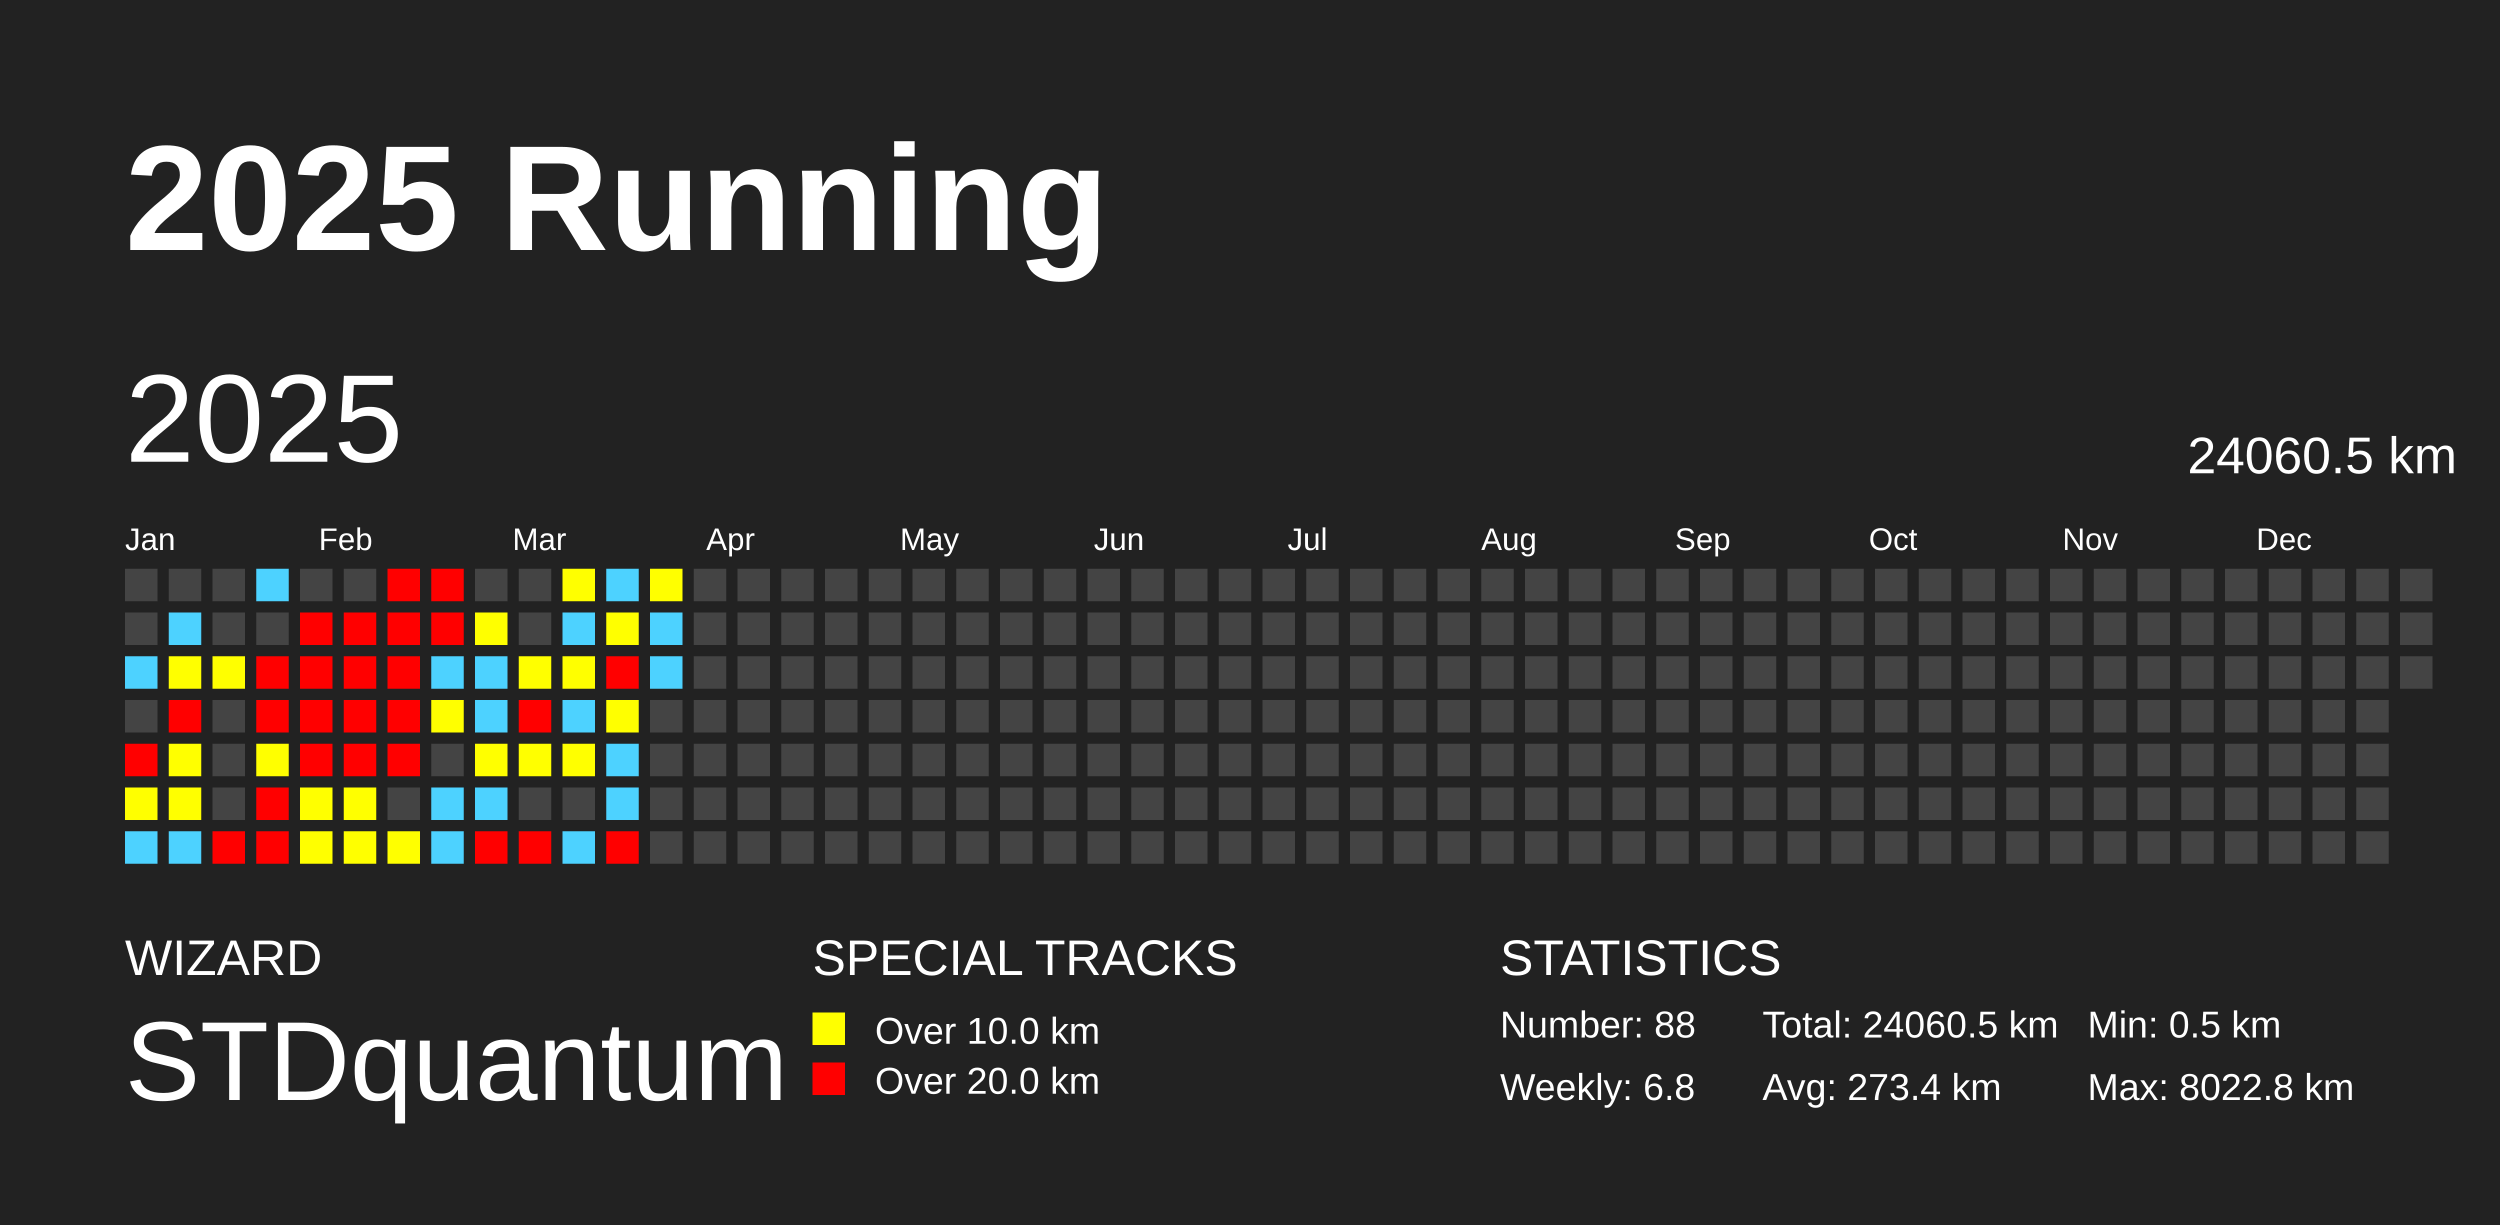
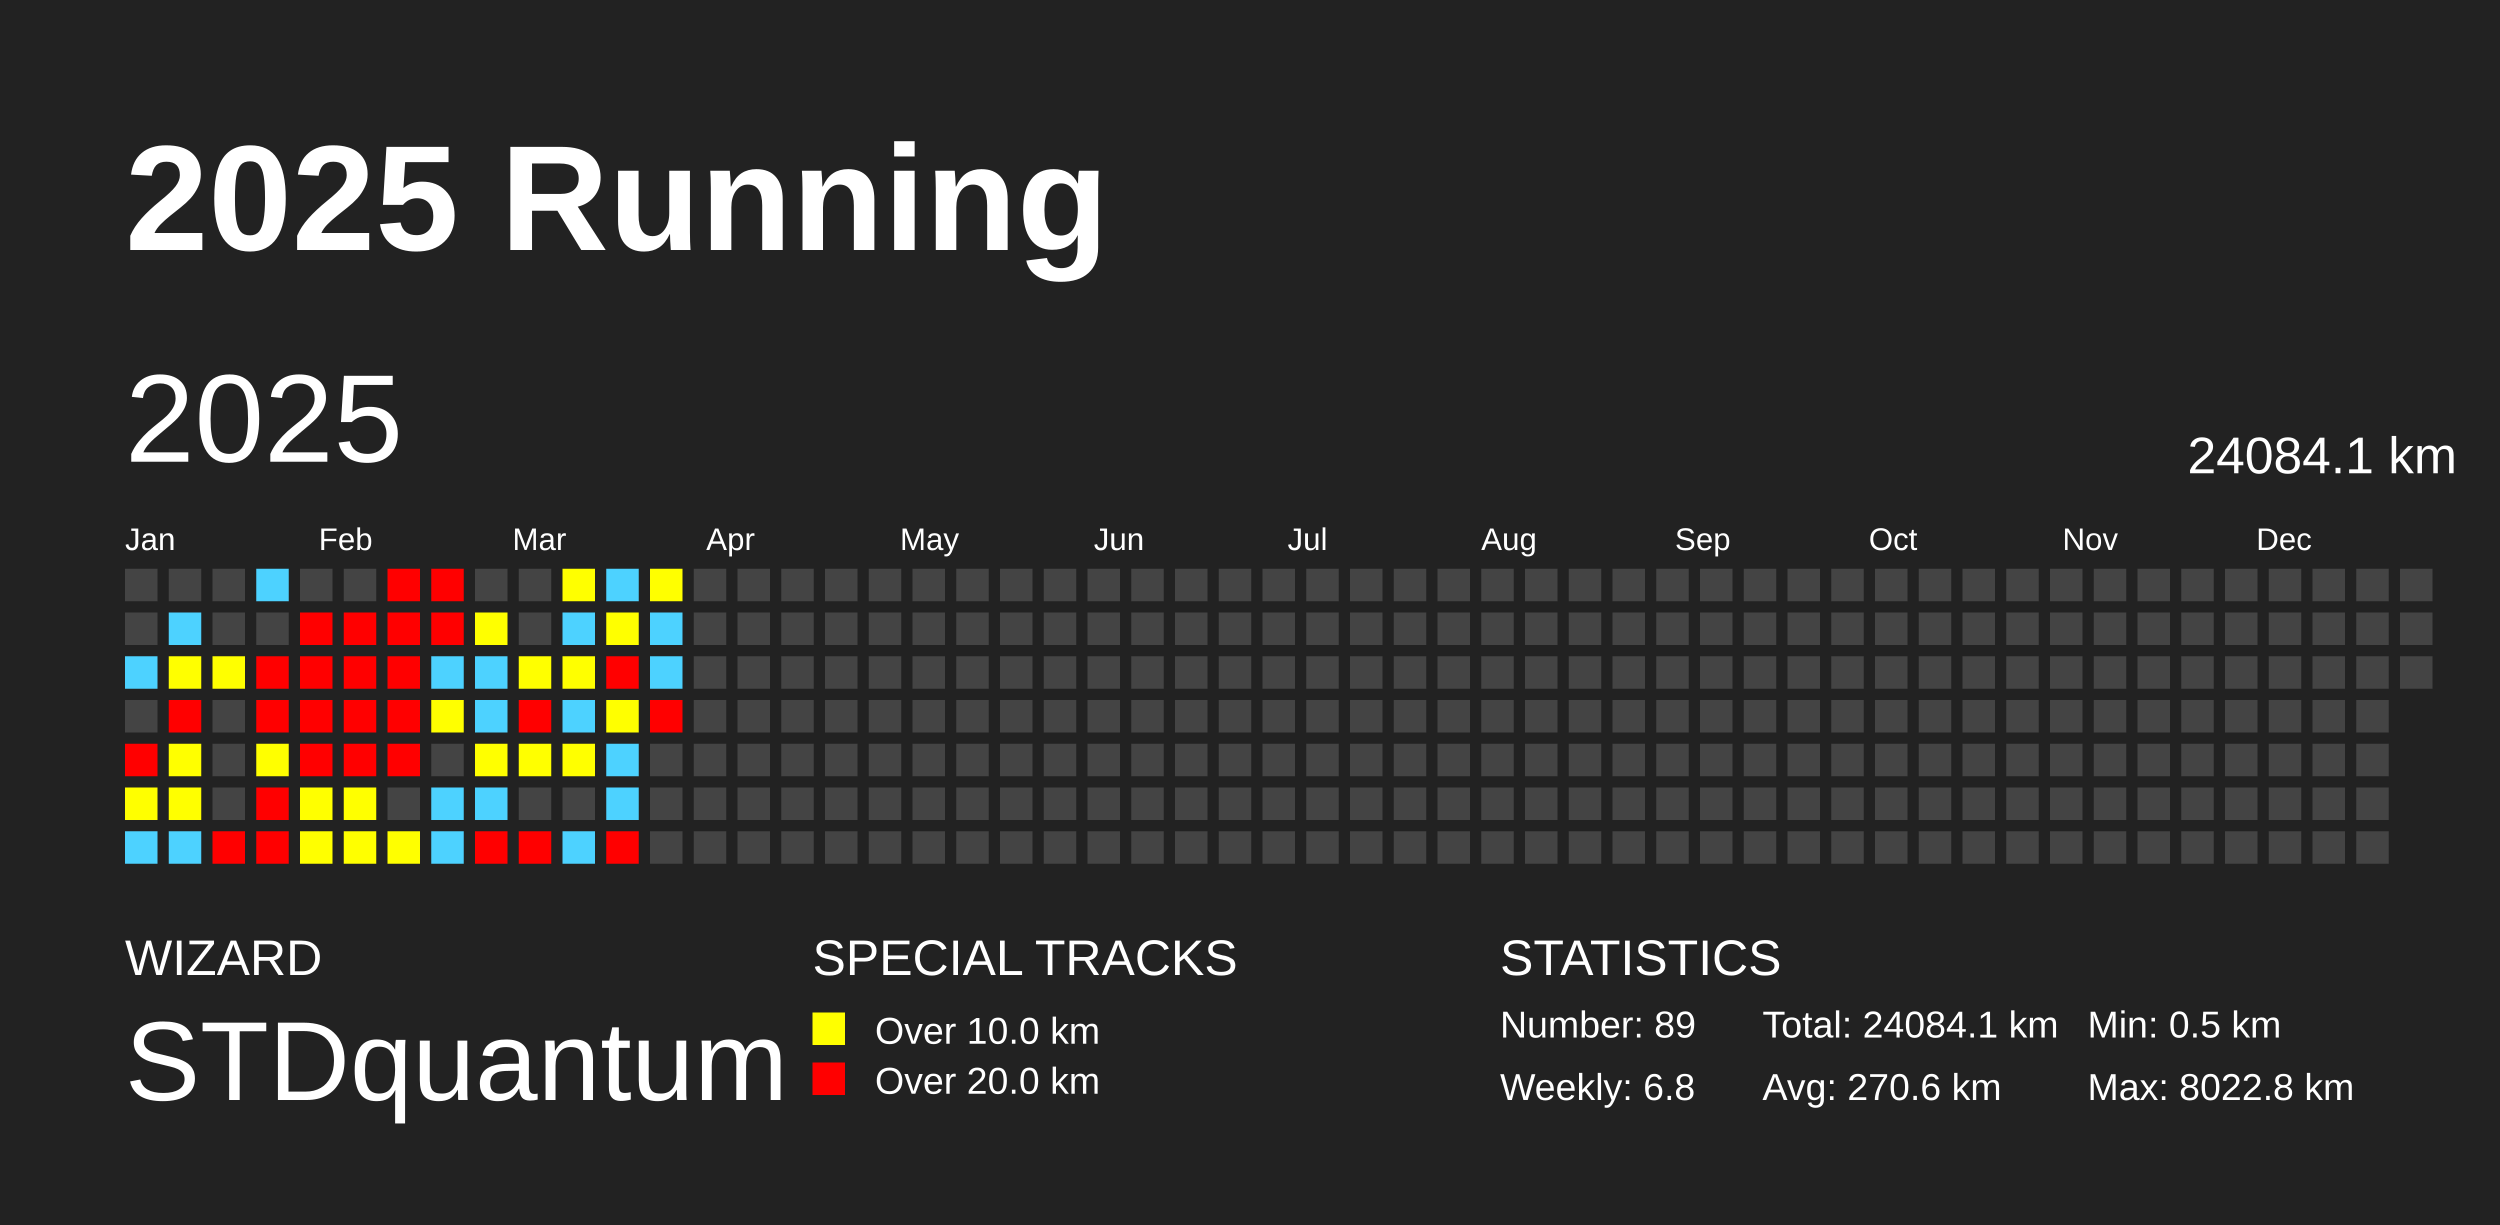
<svg xmlns="http://www.w3.org/2000/svg" baseProfile="full" height="98mm" version="1.1" viewBox="0,0,200,98" width="200mm">
  <defs />
  <rect fill="#222222" height="98" width="200" x="0" y="0" />
  <text fill="#FFFFFF" style="font-size:12px; font-family:Arial; font-weight:bold;" x="10" y="20">2025 Running</text>
  <text fill="#FFFFFF" style="font-size:4px; font-family:Arial" x="10" y="78">WIZARD</text>
  <text fill="#FFFFFF" style="font-size:9px; font-family:Arial" x="10" y="88">STDquantum</text>
  <text fill="#FFFFFF" style="font-size:4px; font-family:Arial" x="65" y="78">SPECIAL TRACKS</text>
  <rect fill="yellow" height="2.6" width="2.6" x="65" y="81" />
  <text fill="#FFFFFF" style="font-size:3px; font-family:Arial" x="70" y="83.5">Over 10.0 km</text>
  <rect fill="red" height="2.6" width="2.6" x="65" y="85" />
  <text fill="#FFFFFF" style="font-size:3px; font-family:Arial" x="70" y="87.5">Over 20.0 km</text>
  <text fill="#FFFFFF" style="font-size:4px; font-family:Arial" x="120" y="78">STATISTICS</text>
-   <text fill="#FFFFFF" style="font-size:3px; font-family:Arial" x="120" y="83">Number: 88</text>
+   <text fill="#FFFFFF" style="font-size:3px; font-family:Arial" x="120" y="83">Number: 89</text>
  <text fill="#FFFFFF" style="font-size:3px; font-family:Arial" x="120" y="88">Weekly: 6.8</text>
-   <text fill="#FFFFFF" style="font-size:3px; font-family:Arial" x="141" y="83">Total: 24060.5 km</text>
-   <text fill="#FFFFFF" style="font-size:3px; font-family:Arial" x="141" y="88">Avg: 273.4 km</text>
+   <text fill="#FFFFFF" style="font-size:3px; font-family:Arial" x="141" y="83">Total: 24084.1 km</text>
+   <text fill="#FFFFFF" style="font-size:3px; font-family:Arial" x="141" y="88">Avg: 270.6 km</text>
  <text fill="#FFFFFF" style="font-size:3px; font-family:Arial" x="167" y="83">Min: 0.5 km</text>
  <text fill="#FFFFFF" style="font-size:3px; font-family:Arial" x="167" y="88">Max: 8022.8 km</text>
  <text dominant-baseline="hanging" fill="#FFFFFF" style="font-size:10.0px; font-family:Arial;" x="10" y="30">2025</text>
-   <text dominant-baseline="hanging" fill="#FFFFFF" style="font-size:4.125px; font-family:Arial;" x="175" y="35">24060.5 km</text>
+   <text dominant-baseline="hanging" fill="#FFFFFF" style="font-size:4.125px; font-family:Arial;" x="175" y="35">24084.1 km</text>
  <text fill="#FFFFFF" style="font-size:2.5px; font-family:Arial" x="10.0" y="44">Jan</text>
  <text fill="#FFFFFF" style="font-size:2.5px; font-family:Arial" x="25.5" y="44">Feb</text>
  <text fill="#FFFFFF" style="font-size:2.5px; font-family:Arial" x="41.0" y="44">Mar</text>
  <text fill="#FFFFFF" style="font-size:2.5px; font-family:Arial" x="56.5" y="44">Apr</text>
  <text fill="#FFFFFF" style="font-size:2.5px; font-family:Arial" x="72.0" y="44">May</text>
  <text fill="#FFFFFF" style="font-size:2.5px; font-family:Arial" x="87.5" y="44">Jun</text>
  <text fill="#FFFFFF" style="font-size:2.5px; font-family:Arial" x="103.0" y="44">Jul</text>
  <text fill="#FFFFFF" style="font-size:2.5px; font-family:Arial" x="118.5" y="44">Aug</text>
  <text fill="#FFFFFF" style="font-size:2.5px; font-family:Arial" x="134.0" y="44">Sep</text>
  <text fill="#FFFFFF" style="font-size:2.5px; font-family:Arial" x="149.5" y="44">Oct</text>
  <text fill="#FFFFFF" style="font-size:2.5px; font-family:Arial" x="165.0" y="44">Nov</text>
  <text fill="#FFFFFF" style="font-size:2.5px; font-family:Arial" x="180.5" y="44">Dec</text>
  <rect fill="#444444" height="2.6" width="2.6" x="10.0" y="45.5" />
  <rect fill="#444444" height="2.6" width="2.6" x="10.0" y="49.0" />
  <rect fill="#4dd2ff" height="2.6" width="2.6" x="10.0" y="52.5" />
  <rect fill="#444444" height="2.6" width="2.6" x="10.0" y="56.0" />
  <rect fill="red" height="2.6" width="2.6" x="10.0" y="59.5" />
  <rect fill="#ffff00" height="2.6" width="2.6" x="10.0" y="63.0" />
  <rect fill="#4dd2ff" height="2.6" width="2.6" x="10.0" y="66.5" />
  <rect fill="#444444" height="2.6" width="2.6" x="13.5" y="45.5" />
  <rect fill="#4dd2ff" height="2.6" width="2.6" x="13.5" y="49.0" />
  <rect fill="#ffff00" height="2.6" width="2.6" x="13.5" y="52.5" />
  <rect fill="red" height="2.6" width="2.6" x="13.5" y="56.0" />
  <rect fill="#ffff00" height="2.6" width="2.6" x="13.5" y="59.5" />
  <rect fill="#ffff00" height="2.6" width="2.6" x="13.5" y="63.0" />
  <rect fill="#4dd2ff" height="2.6" width="2.6" x="13.5" y="66.5" />
  <rect fill="#444444" height="2.6" width="2.6" x="17.0" y="45.5" />
  <rect fill="#444444" height="2.6" width="2.6" x="17.0" y="49.0" />
  <rect fill="#ffff00" height="2.6" width="2.6" x="17.0" y="52.5" />
  <rect fill="#444444" height="2.6" width="2.6" x="17.0" y="56.0" />
  <rect fill="#444444" height="2.6" width="2.6" x="17.0" y="59.5" />
  <rect fill="#444444" height="2.6" width="2.6" x="17.0" y="63.0" />
  <rect fill="red" height="2.6" width="2.6" x="17.0" y="66.5" />
  <rect fill="#4dd2ff" height="2.6" width="2.6" x="20.5" y="45.5" />
  <rect fill="#444444" height="2.6" width="2.6" x="20.5" y="49.0" />
  <rect fill="red" height="2.6" width="2.6" x="20.5" y="52.5" />
  <rect fill="red" height="2.6" width="2.6" x="20.5" y="56.0" />
  <rect fill="#ffff00" height="2.6" width="2.6" x="20.5" y="59.5" />
  <rect fill="red" height="2.6" width="2.6" x="20.5" y="63.0" />
  <rect fill="red" height="2.6" width="2.6" x="20.5" y="66.5" />
  <rect fill="#444444" height="2.6" width="2.6" x="24.0" y="45.5" />
  <rect fill="red" height="2.6" width="2.6" x="24.0" y="49.0" />
  <rect fill="red" height="2.6" width="2.6" x="24.0" y="52.5" />
  <rect fill="red" height="2.6" width="2.6" x="24.0" y="56.0" />
  <rect fill="red" height="2.6" width="2.6" x="24.0" y="59.5" />
  <rect fill="#ffff00" height="2.6" width="2.6" x="24.0" y="63.0" />
  <rect fill="#ffff00" height="2.6" width="2.6" x="24.0" y="66.5" />
  <rect fill="#444444" height="2.6" width="2.6" x="27.5" y="45.5" />
  <rect fill="red" height="2.6" width="2.6" x="27.5" y="49.0" />
  <rect fill="red" height="2.6" width="2.6" x="27.5" y="52.5" />
  <rect fill="red" height="2.6" width="2.6" x="27.5" y="56.0" />
  <rect fill="red" height="2.6" width="2.6" x="27.5" y="59.5" />
  <rect fill="#ffff00" height="2.6" width="2.6" x="27.5" y="63.0" />
  <rect fill="#ffff00" height="2.6" width="2.6" x="27.5" y="66.5" />
  <rect fill="red" height="2.6" width="2.6" x="31.0" y="45.5" />
  <rect fill="red" height="2.6" width="2.6" x="31.0" y="49.0" />
  <rect fill="red" height="2.6" width="2.6" x="31.0" y="52.5" />
  <rect fill="red" height="2.6" width="2.6" x="31.0" y="56.0" />
  <rect fill="red" height="2.6" width="2.6" x="31.0" y="59.5" />
  <rect fill="#444444" height="2.6" width="2.6" x="31.0" y="63.0" />
  <rect fill="#ffff00" height="2.6" width="2.6" x="31.0" y="66.5" />
  <rect fill="red" height="2.6" width="2.6" x="34.5" y="45.5" />
  <rect fill="red" height="2.6" width="2.6" x="34.5" y="49.0" />
  <rect fill="#4dd2ff" height="2.6" width="2.6" x="34.5" y="52.5" />
  <rect fill="#ffff00" height="2.6" width="2.6" x="34.5" y="56.0" />
  <rect fill="#444444" height="2.6" width="2.6" x="34.5" y="59.5" />
  <rect fill="#4dd2ff" height="2.6" width="2.6" x="34.5" y="63.0" />
  <rect fill="#4dd2ff" height="2.6" width="2.6" x="34.5" y="66.5" />
  <rect fill="#444444" height="2.6" width="2.6" x="38.0" y="45.5" />
  <rect fill="#ffff00" height="2.6" width="2.6" x="38.0" y="49.0" />
  <rect fill="#4dd2ff" height="2.6" width="2.6" x="38.0" y="52.5" />
  <rect fill="#4dd2ff" height="2.6" width="2.6" x="38.0" y="56.0" />
  <rect fill="#ffff00" height="2.6" width="2.6" x="38.0" y="59.5" />
  <rect fill="#4dd2ff" height="2.6" width="2.6" x="38.0" y="63.0" />
  <rect fill="red" height="2.6" width="2.6" x="38.0" y="66.5" />
  <rect fill="#444444" height="2.6" width="2.6" x="41.5" y="45.5" />
  <rect fill="#444444" height="2.6" width="2.6" x="41.5" y="49.0" />
  <rect fill="#ffff00" height="2.6" width="2.6" x="41.5" y="52.5" />
  <rect fill="red" height="2.6" width="2.6" x="41.5" y="56.0" />
  <rect fill="#ffff00" height="2.6" width="2.6" x="41.5" y="59.5" />
  <rect fill="#444444" height="2.6" width="2.6" x="41.5" y="63.0" />
  <rect fill="red" height="2.6" width="2.6" x="41.5" y="66.5" />
  <rect fill="#ffff00" height="2.6" width="2.6" x="45.0" y="45.5" />
  <rect fill="#4dd2ff" height="2.6" width="2.6" x="45.0" y="49.0" />
  <rect fill="#ffff00" height="2.6" width="2.6" x="45.0" y="52.5" />
  <rect fill="#4dd2ff" height="2.6" width="2.6" x="45.0" y="56.0" />
  <rect fill="#ffff00" height="2.6" width="2.6" x="45.0" y="59.5" />
  <rect fill="#444444" height="2.6" width="2.6" x="45.0" y="63.0" />
  <rect fill="#4dd2ff" height="2.6" width="2.6" x="45.0" y="66.5" />
  <rect fill="#4dd2ff" height="2.6" width="2.6" x="48.5" y="45.5" />
  <rect fill="#ffff00" height="2.6" width="2.6" x="48.5" y="49.0" />
  <rect fill="red" height="2.6" width="2.6" x="48.5" y="52.5" />
  <rect fill="#ffff00" height="2.6" width="2.6" x="48.5" y="56.0" />
  <rect fill="#4dd2ff" height="2.6" width="2.6" x="48.5" y="59.5" />
  <rect fill="#4dd2ff" height="2.6" width="2.6" x="48.5" y="63.0" />
  <rect fill="red" height="2.6" width="2.6" x="48.5" y="66.5" />
  <rect fill="#ffff00" height="2.6" width="2.6" x="52.0" y="45.5" />
  <rect fill="#4dd2ff" height="2.6" width="2.6" x="52.0" y="49.0" />
  <rect fill="#4dd2ff" height="2.6" width="2.6" x="52.0" y="52.5" />
-   <rect fill="#444444" height="2.6" width="2.6" x="52.0" y="56.0" />
+   <rect fill="red" height="2.6" width="2.6" x="52.0" y="56.0" />
  <rect fill="#444444" height="2.6" width="2.6" x="52.0" y="59.5" />
  <rect fill="#444444" height="2.6" width="2.6" x="52.0" y="63.0" />
  <rect fill="#444444" height="2.6" width="2.6" x="52.0" y="66.5" />
  <rect fill="#444444" height="2.6" width="2.6" x="55.5" y="45.5" />
  <rect fill="#444444" height="2.6" width="2.6" x="55.5" y="49.0" />
  <rect fill="#444444" height="2.6" width="2.6" x="55.5" y="52.5" />
  <rect fill="#444444" height="2.6" width="2.6" x="55.5" y="56.0" />
  <rect fill="#444444" height="2.6" width="2.6" x="55.5" y="59.5" />
  <rect fill="#444444" height="2.6" width="2.6" x="55.5" y="63.0" />
  <rect fill="#444444" height="2.6" width="2.6" x="55.5" y="66.5" />
  <rect fill="#444444" height="2.6" width="2.6" x="59.0" y="45.5" />
  <rect fill="#444444" height="2.6" width="2.6" x="59.0" y="49.0" />
  <rect fill="#444444" height="2.6" width="2.6" x="59.0" y="52.5" />
  <rect fill="#444444" height="2.6" width="2.6" x="59.0" y="56.0" />
  <rect fill="#444444" height="2.6" width="2.6" x="59.0" y="59.5" />
  <rect fill="#444444" height="2.6" width="2.6" x="59.0" y="63.0" />
  <rect fill="#444444" height="2.6" width="2.6" x="59.0" y="66.5" />
  <rect fill="#444444" height="2.6" width="2.6" x="62.5" y="45.5" />
  <rect fill="#444444" height="2.6" width="2.6" x="62.5" y="49.0" />
  <rect fill="#444444" height="2.6" width="2.6" x="62.5" y="52.5" />
  <rect fill="#444444" height="2.6" width="2.6" x="62.5" y="56.0" />
  <rect fill="#444444" height="2.6" width="2.6" x="62.5" y="59.5" />
  <rect fill="#444444" height="2.6" width="2.6" x="62.5" y="63.0" />
  <rect fill="#444444" height="2.6" width="2.6" x="62.5" y="66.5" />
  <rect fill="#444444" height="2.6" width="2.6" x="66.0" y="45.5" />
  <rect fill="#444444" height="2.6" width="2.6" x="66.0" y="49.0" />
  <rect fill="#444444" height="2.6" width="2.6" x="66.0" y="52.5" />
  <rect fill="#444444" height="2.6" width="2.6" x="66.0" y="56.0" />
  <rect fill="#444444" height="2.6" width="2.6" x="66.0" y="59.5" />
  <rect fill="#444444" height="2.6" width="2.6" x="66.0" y="63.0" />
  <rect fill="#444444" height="2.6" width="2.6" x="66.0" y="66.5" />
  <rect fill="#444444" height="2.6" width="2.6" x="69.5" y="45.5" />
  <rect fill="#444444" height="2.6" width="2.6" x="69.5" y="49.0" />
  <rect fill="#444444" height="2.6" width="2.6" x="69.5" y="52.5" />
  <rect fill="#444444" height="2.6" width="2.6" x="69.5" y="56.0" />
  <rect fill="#444444" height="2.6" width="2.6" x="69.5" y="59.5" />
  <rect fill="#444444" height="2.6" width="2.6" x="69.5" y="63.0" />
  <rect fill="#444444" height="2.6" width="2.6" x="69.5" y="66.5" />
  <rect fill="#444444" height="2.6" width="2.6" x="73.0" y="45.5" />
  <rect fill="#444444" height="2.6" width="2.6" x="73.0" y="49.0" />
  <rect fill="#444444" height="2.6" width="2.6" x="73.0" y="52.5" />
  <rect fill="#444444" height="2.6" width="2.6" x="73.0" y="56.0" />
  <rect fill="#444444" height="2.6" width="2.6" x="73.0" y="59.5" />
  <rect fill="#444444" height="2.6" width="2.6" x="73.0" y="63.0" />
  <rect fill="#444444" height="2.6" width="2.6" x="73.0" y="66.5" />
  <rect fill="#444444" height="2.6" width="2.6" x="76.5" y="45.5" />
  <rect fill="#444444" height="2.6" width="2.6" x="76.5" y="49.0" />
  <rect fill="#444444" height="2.6" width="2.6" x="76.5" y="52.5" />
  <rect fill="#444444" height="2.6" width="2.6" x="76.5" y="56.0" />
  <rect fill="#444444" height="2.6" width="2.6" x="76.5" y="59.5" />
  <rect fill="#444444" height="2.6" width="2.6" x="76.5" y="63.0" />
  <rect fill="#444444" height="2.6" width="2.6" x="76.5" y="66.5" />
  <rect fill="#444444" height="2.6" width="2.6" x="80.0" y="45.5" />
  <rect fill="#444444" height="2.6" width="2.6" x="80.0" y="49.0" />
  <rect fill="#444444" height="2.6" width="2.6" x="80.0" y="52.5" />
  <rect fill="#444444" height="2.6" width="2.6" x="80.0" y="56.0" />
  <rect fill="#444444" height="2.6" width="2.6" x="80.0" y="59.5" />
  <rect fill="#444444" height="2.6" width="2.6" x="80.0" y="63.0" />
  <rect fill="#444444" height="2.6" width="2.6" x="80.0" y="66.5" />
  <rect fill="#444444" height="2.6" width="2.6" x="83.5" y="45.5" />
  <rect fill="#444444" height="2.6" width="2.6" x="83.5" y="49.0" />
  <rect fill="#444444" height="2.6" width="2.6" x="83.5" y="52.5" />
  <rect fill="#444444" height="2.6" width="2.6" x="83.5" y="56.0" />
  <rect fill="#444444" height="2.6" width="2.6" x="83.5" y="59.5" />
  <rect fill="#444444" height="2.6" width="2.6" x="83.5" y="63.0" />
  <rect fill="#444444" height="2.6" width="2.6" x="83.5" y="66.5" />
  <rect fill="#444444" height="2.6" width="2.6" x="87.0" y="45.5" />
  <rect fill="#444444" height="2.6" width="2.6" x="87.0" y="49.0" />
  <rect fill="#444444" height="2.6" width="2.6" x="87.0" y="52.5" />
  <rect fill="#444444" height="2.6" width="2.6" x="87.0" y="56.0" />
  <rect fill="#444444" height="2.6" width="2.6" x="87.0" y="59.5" />
  <rect fill="#444444" height="2.6" width="2.6" x="87.0" y="63.0" />
  <rect fill="#444444" height="2.6" width="2.6" x="87.0" y="66.5" />
  <rect fill="#444444" height="2.6" width="2.6" x="90.5" y="45.5" />
  <rect fill="#444444" height="2.6" width="2.6" x="90.5" y="49.0" />
  <rect fill="#444444" height="2.6" width="2.6" x="90.5" y="52.5" />
  <rect fill="#444444" height="2.6" width="2.6" x="90.5" y="56.0" />
  <rect fill="#444444" height="2.6" width="2.6" x="90.5" y="59.5" />
  <rect fill="#444444" height="2.6" width="2.6" x="90.5" y="63.0" />
  <rect fill="#444444" height="2.6" width="2.6" x="90.5" y="66.5" />
  <rect fill="#444444" height="2.6" width="2.6" x="94.0" y="45.5" />
  <rect fill="#444444" height="2.6" width="2.6" x="94.0" y="49.0" />
  <rect fill="#444444" height="2.6" width="2.6" x="94.0" y="52.5" />
  <rect fill="#444444" height="2.6" width="2.6" x="94.0" y="56.0" />
  <rect fill="#444444" height="2.6" width="2.6" x="94.0" y="59.5" />
  <rect fill="#444444" height="2.6" width="2.6" x="94.0" y="63.0" />
  <rect fill="#444444" height="2.6" width="2.6" x="94.0" y="66.5" />
  <rect fill="#444444" height="2.6" width="2.6" x="97.5" y="45.5" />
  <rect fill="#444444" height="2.6" width="2.6" x="97.5" y="49.0" />
  <rect fill="#444444" height="2.6" width="2.6" x="97.5" y="52.5" />
  <rect fill="#444444" height="2.6" width="2.6" x="97.5" y="56.0" />
  <rect fill="#444444" height="2.6" width="2.6" x="97.5" y="59.5" />
  <rect fill="#444444" height="2.6" width="2.6" x="97.5" y="63.0" />
  <rect fill="#444444" height="2.6" width="2.6" x="97.5" y="66.5" />
  <rect fill="#444444" height="2.6" width="2.6" x="101.0" y="45.5" />
  <rect fill="#444444" height="2.6" width="2.6" x="101.0" y="49.0" />
  <rect fill="#444444" height="2.6" width="2.6" x="101.0" y="52.5" />
  <rect fill="#444444" height="2.6" width="2.6" x="101.0" y="56.0" />
  <rect fill="#444444" height="2.6" width="2.6" x="101.0" y="59.5" />
  <rect fill="#444444" height="2.6" width="2.6" x="101.0" y="63.0" />
  <rect fill="#444444" height="2.6" width="2.6" x="101.0" y="66.5" />
  <rect fill="#444444" height="2.6" width="2.6" x="104.5" y="45.5" />
  <rect fill="#444444" height="2.6" width="2.6" x="104.5" y="49.0" />
  <rect fill="#444444" height="2.6" width="2.6" x="104.5" y="52.5" />
  <rect fill="#444444" height="2.6" width="2.6" x="104.5" y="56.0" />
  <rect fill="#444444" height="2.6" width="2.6" x="104.5" y="59.5" />
  <rect fill="#444444" height="2.6" width="2.6" x="104.5" y="63.0" />
  <rect fill="#444444" height="2.6" width="2.6" x="104.5" y="66.5" />
  <rect fill="#444444" height="2.6" width="2.6" x="108.0" y="45.5" />
  <rect fill="#444444" height="2.6" width="2.6" x="108.0" y="49.0" />
  <rect fill="#444444" height="2.6" width="2.6" x="108.0" y="52.5" />
  <rect fill="#444444" height="2.6" width="2.6" x="108.0" y="56.0" />
  <rect fill="#444444" height="2.6" width="2.6" x="108.0" y="59.5" />
  <rect fill="#444444" height="2.6" width="2.6" x="108.0" y="63.0" />
  <rect fill="#444444" height="2.6" width="2.6" x="108.0" y="66.5" />
  <rect fill="#444444" height="2.6" width="2.6" x="111.5" y="45.5" />
  <rect fill="#444444" height="2.6" width="2.6" x="111.5" y="49.0" />
  <rect fill="#444444" height="2.6" width="2.6" x="111.5" y="52.5" />
  <rect fill="#444444" height="2.6" width="2.6" x="111.5" y="56.0" />
  <rect fill="#444444" height="2.6" width="2.6" x="111.5" y="59.5" />
  <rect fill="#444444" height="2.6" width="2.6" x="111.5" y="63.0" />
  <rect fill="#444444" height="2.6" width="2.6" x="111.5" y="66.5" />
  <rect fill="#444444" height="2.6" width="2.6" x="115.0" y="45.5" />
  <rect fill="#444444" height="2.6" width="2.6" x="115.0" y="49.0" />
  <rect fill="#444444" height="2.6" width="2.6" x="115.0" y="52.5" />
  <rect fill="#444444" height="2.6" width="2.6" x="115.0" y="56.0" />
  <rect fill="#444444" height="2.6" width="2.6" x="115.0" y="59.5" />
  <rect fill="#444444" height="2.6" width="2.6" x="115.0" y="63.0" />
  <rect fill="#444444" height="2.6" width="2.6" x="115.0" y="66.5" />
  <rect fill="#444444" height="2.6" width="2.6" x="118.5" y="45.5" />
  <rect fill="#444444" height="2.6" width="2.6" x="118.5" y="49.0" />
  <rect fill="#444444" height="2.6" width="2.6" x="118.5" y="52.5" />
  <rect fill="#444444" height="2.6" width="2.6" x="118.5" y="56.0" />
  <rect fill="#444444" height="2.6" width="2.6" x="118.5" y="59.5" />
  <rect fill="#444444" height="2.6" width="2.6" x="118.5" y="63.0" />
  <rect fill="#444444" height="2.6" width="2.6" x="118.5" y="66.5" />
  <rect fill="#444444" height="2.6" width="2.6" x="122.0" y="45.5" />
  <rect fill="#444444" height="2.6" width="2.6" x="122.0" y="49.0" />
  <rect fill="#444444" height="2.6" width="2.6" x="122.0" y="52.5" />
  <rect fill="#444444" height="2.6" width="2.6" x="122.0" y="56.0" />
  <rect fill="#444444" height="2.6" width="2.6" x="122.0" y="59.5" />
  <rect fill="#444444" height="2.6" width="2.6" x="122.0" y="63.0" />
  <rect fill="#444444" height="2.6" width="2.6" x="122.0" y="66.5" />
  <rect fill="#444444" height="2.6" width="2.6" x="125.5" y="45.5" />
  <rect fill="#444444" height="2.6" width="2.6" x="125.5" y="49.0" />
  <rect fill="#444444" height="2.6" width="2.6" x="125.5" y="52.5" />
  <rect fill="#444444" height="2.6" width="2.6" x="125.5" y="56.0" />
  <rect fill="#444444" height="2.6" width="2.6" x="125.5" y="59.5" />
  <rect fill="#444444" height="2.6" width="2.6" x="125.5" y="63.0" />
  <rect fill="#444444" height="2.6" width="2.6" x="125.5" y="66.5" />
  <rect fill="#444444" height="2.6" width="2.6" x="129.0" y="45.5" />
  <rect fill="#444444" height="2.6" width="2.6" x="129.0" y="49.0" />
  <rect fill="#444444" height="2.6" width="2.6" x="129.0" y="52.5" />
  <rect fill="#444444" height="2.6" width="2.6" x="129.0" y="56.0" />
  <rect fill="#444444" height="2.6" width="2.6" x="129.0" y="59.5" />
  <rect fill="#444444" height="2.6" width="2.6" x="129.0" y="63.0" />
  <rect fill="#444444" height="2.6" width="2.6" x="129.0" y="66.5" />
  <rect fill="#444444" height="2.6" width="2.6" x="132.5" y="45.5" />
  <rect fill="#444444" height="2.6" width="2.6" x="132.5" y="49.0" />
  <rect fill="#444444" height="2.6" width="2.6" x="132.5" y="52.5" />
  <rect fill="#444444" height="2.6" width="2.6" x="132.5" y="56.0" />
  <rect fill="#444444" height="2.6" width="2.6" x="132.5" y="59.5" />
  <rect fill="#444444" height="2.6" width="2.6" x="132.5" y="63.0" />
  <rect fill="#444444" height="2.6" width="2.6" x="132.5" y="66.5" />
  <rect fill="#444444" height="2.6" width="2.6" x="136.0" y="45.5" />
  <rect fill="#444444" height="2.6" width="2.6" x="136.0" y="49.0" />
  <rect fill="#444444" height="2.6" width="2.6" x="136.0" y="52.5" />
  <rect fill="#444444" height="2.6" width="2.6" x="136.0" y="56.0" />
  <rect fill="#444444" height="2.6" width="2.6" x="136.0" y="59.5" />
  <rect fill="#444444" height="2.6" width="2.6" x="136.0" y="63.0" />
  <rect fill="#444444" height="2.6" width="2.6" x="136.0" y="66.5" />
  <rect fill="#444444" height="2.6" width="2.6" x="139.5" y="45.5" />
  <rect fill="#444444" height="2.6" width="2.6" x="139.5" y="49.0" />
  <rect fill="#444444" height="2.6" width="2.6" x="139.5" y="52.5" />
  <rect fill="#444444" height="2.6" width="2.6" x="139.5" y="56.0" />
  <rect fill="#444444" height="2.6" width="2.6" x="139.5" y="59.5" />
  <rect fill="#444444" height="2.6" width="2.6" x="139.5" y="63.0" />
  <rect fill="#444444" height="2.6" width="2.6" x="139.5" y="66.5" />
  <rect fill="#444444" height="2.6" width="2.6" x="143.0" y="45.5" />
  <rect fill="#444444" height="2.6" width="2.6" x="143.0" y="49.0" />
  <rect fill="#444444" height="2.6" width="2.6" x="143.0" y="52.5" />
  <rect fill="#444444" height="2.6" width="2.6" x="143.0" y="56.0" />
  <rect fill="#444444" height="2.6" width="2.6" x="143.0" y="59.5" />
  <rect fill="#444444" height="2.6" width="2.6" x="143.0" y="63.0" />
  <rect fill="#444444" height="2.6" width="2.6" x="143.0" y="66.5" />
  <rect fill="#444444" height="2.6" width="2.6" x="146.5" y="45.5" />
  <rect fill="#444444" height="2.6" width="2.6" x="146.5" y="49.0" />
  <rect fill="#444444" height="2.6" width="2.6" x="146.5" y="52.5" />
  <rect fill="#444444" height="2.6" width="2.6" x="146.5" y="56.0" />
  <rect fill="#444444" height="2.6" width="2.6" x="146.5" y="59.5" />
  <rect fill="#444444" height="2.6" width="2.6" x="146.5" y="63.0" />
  <rect fill="#444444" height="2.6" width="2.6" x="146.5" y="66.5" />
  <rect fill="#444444" height="2.6" width="2.6" x="150.0" y="45.5" />
  <rect fill="#444444" height="2.6" width="2.6" x="150.0" y="49.0" />
  <rect fill="#444444" height="2.6" width="2.6" x="150.0" y="52.5" />
  <rect fill="#444444" height="2.6" width="2.6" x="150.0" y="56.0" />
  <rect fill="#444444" height="2.6" width="2.6" x="150.0" y="59.5" />
  <rect fill="#444444" height="2.6" width="2.6" x="150.0" y="63.0" />
  <rect fill="#444444" height="2.6" width="2.6" x="150.0" y="66.5" />
  <rect fill="#444444" height="2.6" width="2.6" x="153.5" y="45.5" />
  <rect fill="#444444" height="2.6" width="2.6" x="153.5" y="49.0" />
  <rect fill="#444444" height="2.6" width="2.6" x="153.5" y="52.5" />
  <rect fill="#444444" height="2.6" width="2.6" x="153.5" y="56.0" />
  <rect fill="#444444" height="2.6" width="2.6" x="153.5" y="59.5" />
  <rect fill="#444444" height="2.6" width="2.6" x="153.5" y="63.0" />
  <rect fill="#444444" height="2.6" width="2.6" x="153.5" y="66.5" />
  <rect fill="#444444" height="2.6" width="2.6" x="157.0" y="45.5" />
  <rect fill="#444444" height="2.6" width="2.6" x="157.0" y="49.0" />
  <rect fill="#444444" height="2.6" width="2.6" x="157.0" y="52.5" />
  <rect fill="#444444" height="2.6" width="2.6" x="157.0" y="56.0" />
  <rect fill="#444444" height="2.6" width="2.6" x="157.0" y="59.5" />
  <rect fill="#444444" height="2.6" width="2.6" x="157.0" y="63.0" />
  <rect fill="#444444" height="2.6" width="2.6" x="157.0" y="66.5" />
  <rect fill="#444444" height="2.6" width="2.6" x="160.5" y="45.5" />
  <rect fill="#444444" height="2.6" width="2.6" x="160.5" y="49.0" />
  <rect fill="#444444" height="2.6" width="2.6" x="160.5" y="52.5" />
  <rect fill="#444444" height="2.6" width="2.6" x="160.5" y="56.0" />
  <rect fill="#444444" height="2.6" width="2.6" x="160.5" y="59.5" />
  <rect fill="#444444" height="2.6" width="2.6" x="160.5" y="63.0" />
  <rect fill="#444444" height="2.6" width="2.6" x="160.5" y="66.5" />
  <rect fill="#444444" height="2.6" width="2.6" x="164.0" y="45.5" />
  <rect fill="#444444" height="2.6" width="2.6" x="164.0" y="49.0" />
  <rect fill="#444444" height="2.6" width="2.6" x="164.0" y="52.5" />
  <rect fill="#444444" height="2.6" width="2.6" x="164.0" y="56.0" />
  <rect fill="#444444" height="2.6" width="2.6" x="164.0" y="59.5" />
  <rect fill="#444444" height="2.6" width="2.6" x="164.0" y="63.0" />
  <rect fill="#444444" height="2.6" width="2.6" x="164.0" y="66.5" />
  <rect fill="#444444" height="2.6" width="2.6" x="167.5" y="45.5" />
  <rect fill="#444444" height="2.6" width="2.6" x="167.5" y="49.0" />
  <rect fill="#444444" height="2.6" width="2.6" x="167.5" y="52.5" />
  <rect fill="#444444" height="2.6" width="2.6" x="167.5" y="56.0" />
  <rect fill="#444444" height="2.6" width="2.6" x="167.5" y="59.5" />
  <rect fill="#444444" height="2.6" width="2.6" x="167.5" y="63.0" />
  <rect fill="#444444" height="2.6" width="2.6" x="167.5" y="66.5" />
  <rect fill="#444444" height="2.6" width="2.6" x="171.0" y="45.5" />
  <rect fill="#444444" height="2.6" width="2.6" x="171.0" y="49.0" />
  <rect fill="#444444" height="2.6" width="2.6" x="171.0" y="52.5" />
  <rect fill="#444444" height="2.6" width="2.6" x="171.0" y="56.0" />
  <rect fill="#444444" height="2.6" width="2.6" x="171.0" y="59.5" />
  <rect fill="#444444" height="2.6" width="2.6" x="171.0" y="63.0" />
  <rect fill="#444444" height="2.6" width="2.6" x="171.0" y="66.5" />
  <rect fill="#444444" height="2.6" width="2.6" x="174.5" y="45.5" />
  <rect fill="#444444" height="2.6" width="2.6" x="174.5" y="49.0" />
  <rect fill="#444444" height="2.6" width="2.6" x="174.5" y="52.5" />
  <rect fill="#444444" height="2.6" width="2.6" x="174.5" y="56.0" />
  <rect fill="#444444" height="2.6" width="2.6" x="174.5" y="59.5" />
  <rect fill="#444444" height="2.6" width="2.6" x="174.5" y="63.0" />
  <rect fill="#444444" height="2.6" width="2.6" x="174.5" y="66.5" />
  <rect fill="#444444" height="2.6" width="2.6" x="178.0" y="45.5" />
  <rect fill="#444444" height="2.6" width="2.6" x="178.0" y="49.0" />
  <rect fill="#444444" height="2.6" width="2.6" x="178.0" y="52.5" />
  <rect fill="#444444" height="2.6" width="2.6" x="178.0" y="56.0" />
  <rect fill="#444444" height="2.6" width="2.6" x="178.0" y="59.5" />
  <rect fill="#444444" height="2.6" width="2.6" x="178.0" y="63.0" />
  <rect fill="#444444" height="2.6" width="2.6" x="178.0" y="66.5" />
  <rect fill="#444444" height="2.6" width="2.6" x="181.5" y="45.5" />
  <rect fill="#444444" height="2.6" width="2.6" x="181.5" y="49.0" />
  <rect fill="#444444" height="2.6" width="2.6" x="181.5" y="52.5" />
  <rect fill="#444444" height="2.6" width="2.6" x="181.5" y="56.0" />
  <rect fill="#444444" height="2.6" width="2.6" x="181.5" y="59.5" />
  <rect fill="#444444" height="2.6" width="2.6" x="181.5" y="63.0" />
  <rect fill="#444444" height="2.6" width="2.6" x="181.5" y="66.5" />
  <rect fill="#444444" height="2.6" width="2.6" x="185.0" y="45.5" />
  <rect fill="#444444" height="2.6" width="2.6" x="185.0" y="49.0" />
  <rect fill="#444444" height="2.6" width="2.6" x="185.0" y="52.5" />
  <rect fill="#444444" height="2.6" width="2.6" x="185.0" y="56.0" />
  <rect fill="#444444" height="2.6" width="2.6" x="185.0" y="59.5" />
  <rect fill="#444444" height="2.6" width="2.6" x="185.0" y="63.0" />
  <rect fill="#444444" height="2.6" width="2.6" x="185.0" y="66.5" />
  <rect fill="#444444" height="2.6" width="2.6" x="188.5" y="45.5" />
  <rect fill="#444444" height="2.6" width="2.6" x="188.5" y="49.0" />
  <rect fill="#444444" height="2.6" width="2.6" x="188.5" y="52.5" />
  <rect fill="#444444" height="2.6" width="2.6" x="188.5" y="56.0" />
  <rect fill="#444444" height="2.6" width="2.6" x="188.5" y="59.5" />
  <rect fill="#444444" height="2.6" width="2.6" x="188.5" y="63.0" />
  <rect fill="#444444" height="2.6" width="2.6" x="188.5" y="66.5" />
  <rect fill="#444444" height="2.6" width="2.6" x="192.0" y="45.5" />
  <rect fill="#444444" height="2.6" width="2.6" x="192.0" y="49.0" />
  <rect fill="#444444" height="2.6" width="2.6" x="192.0" y="52.5" />
</svg>
